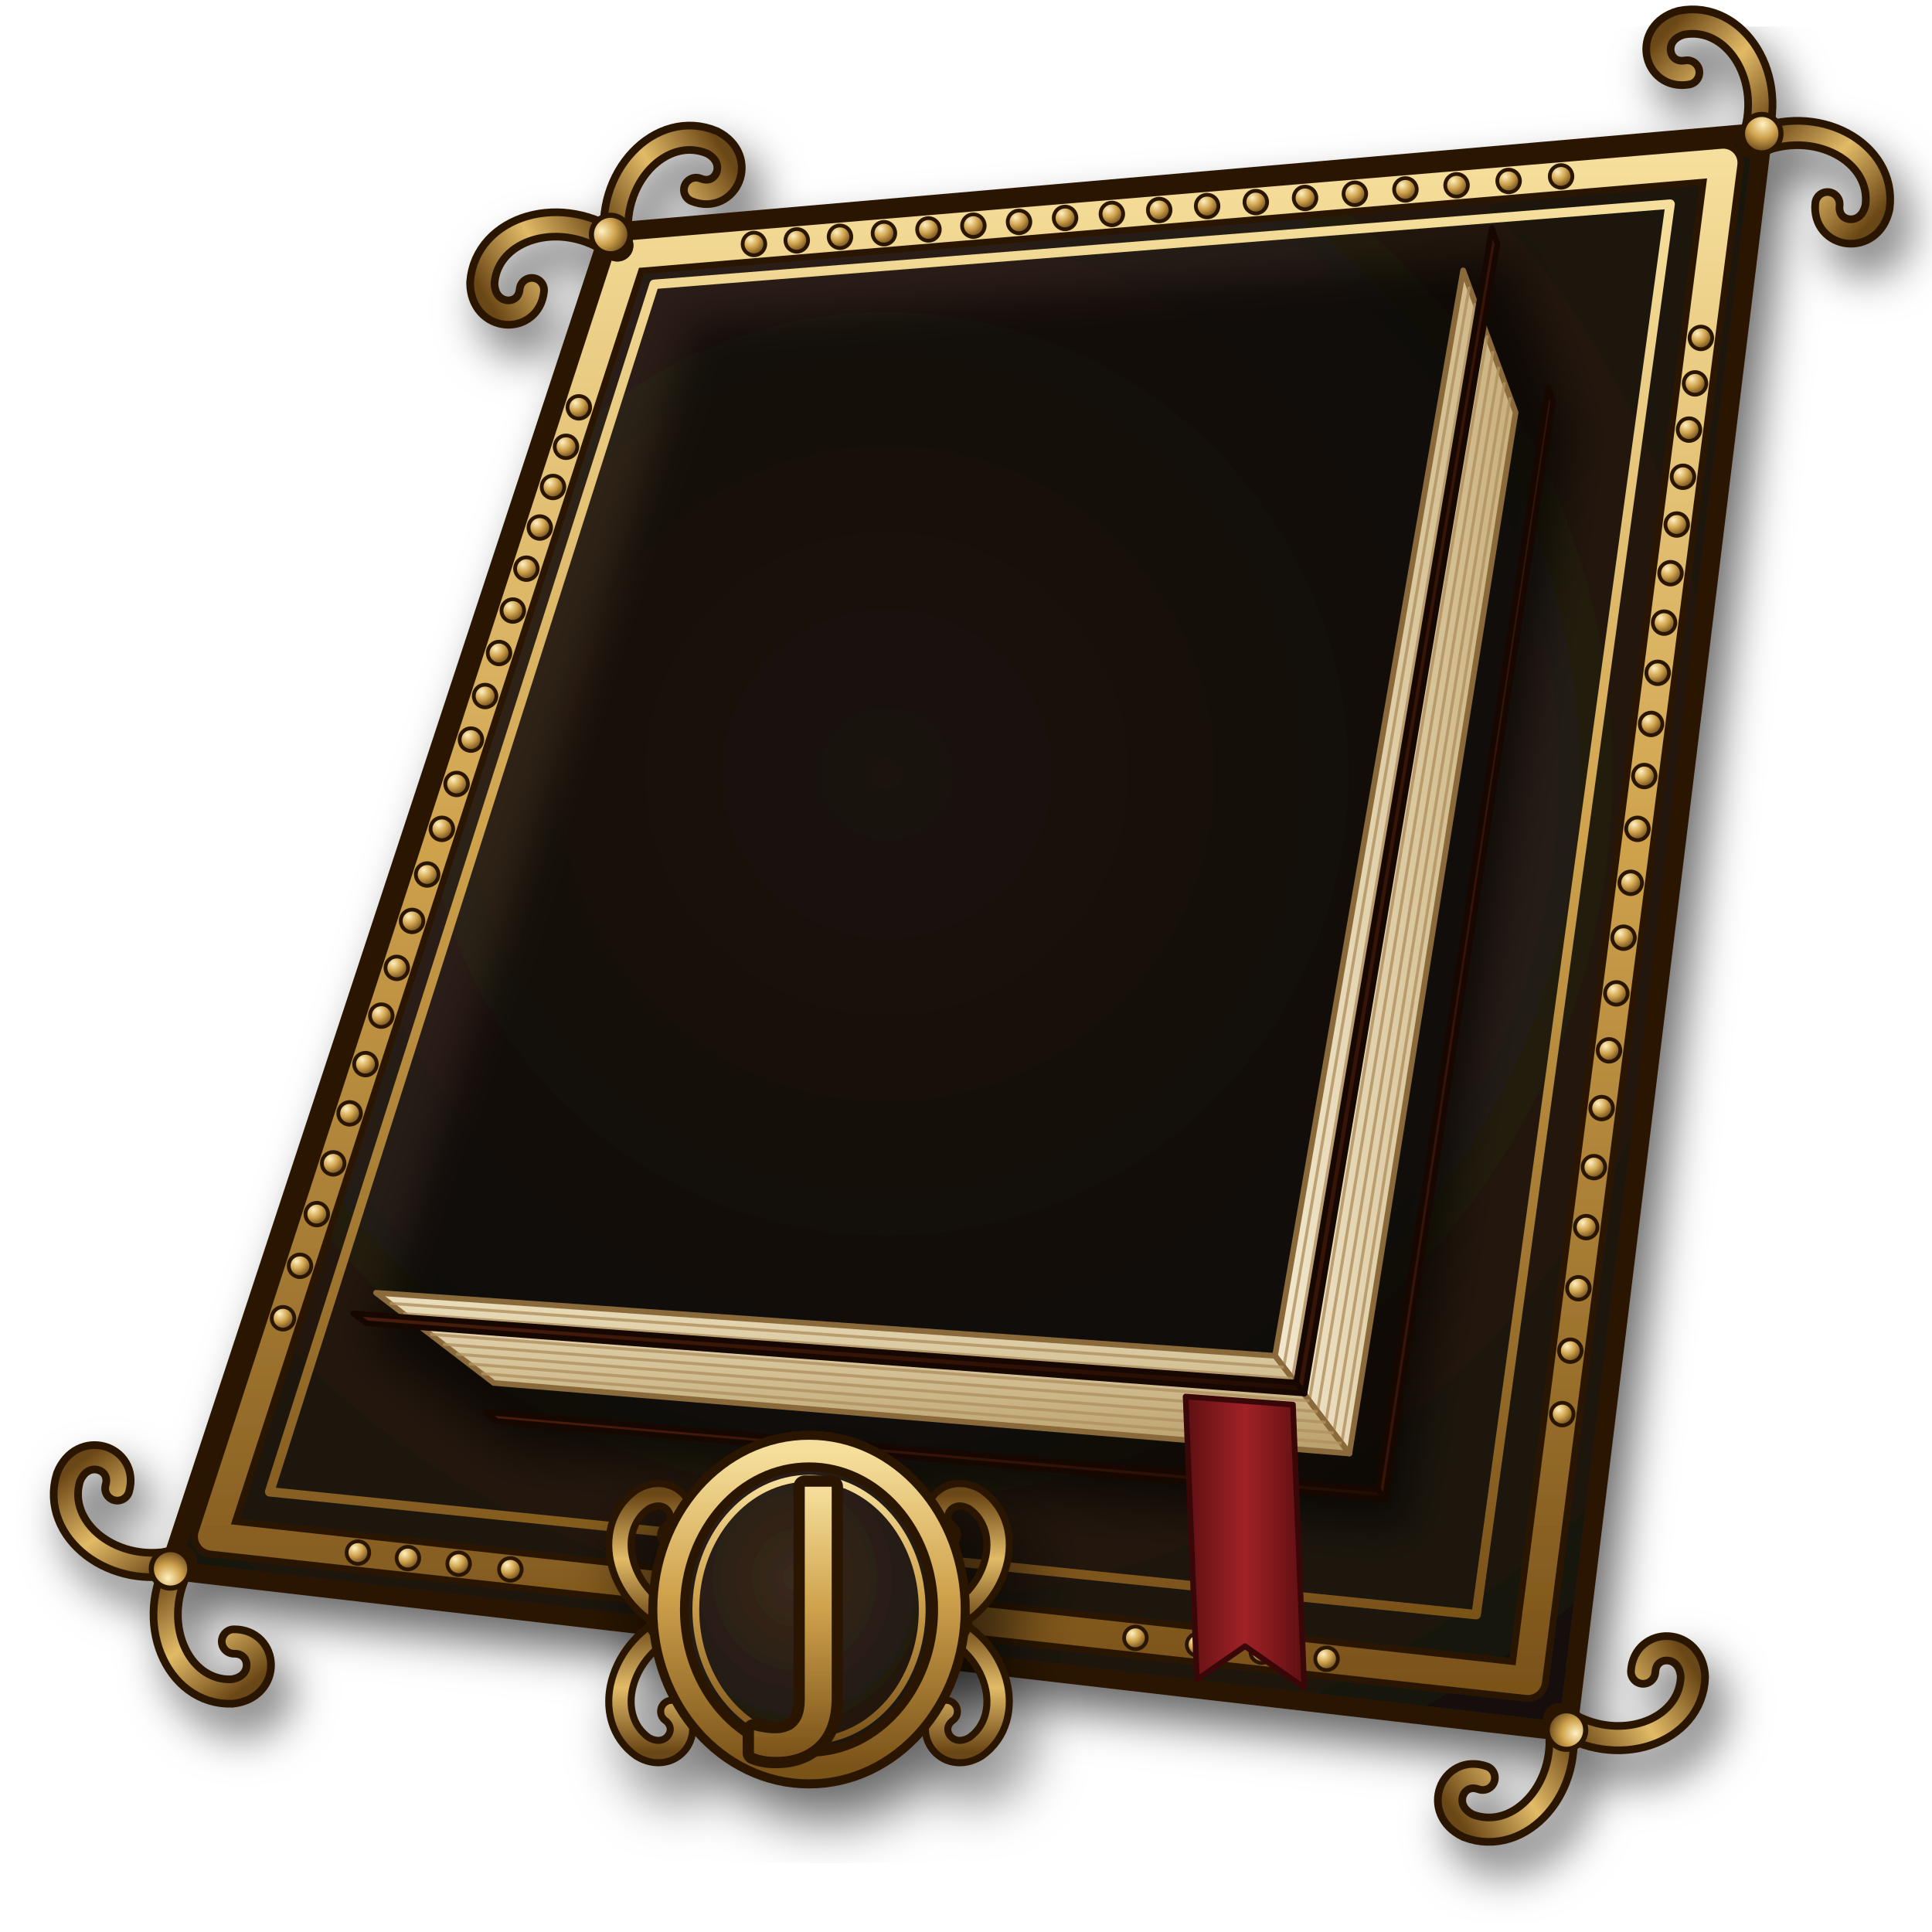
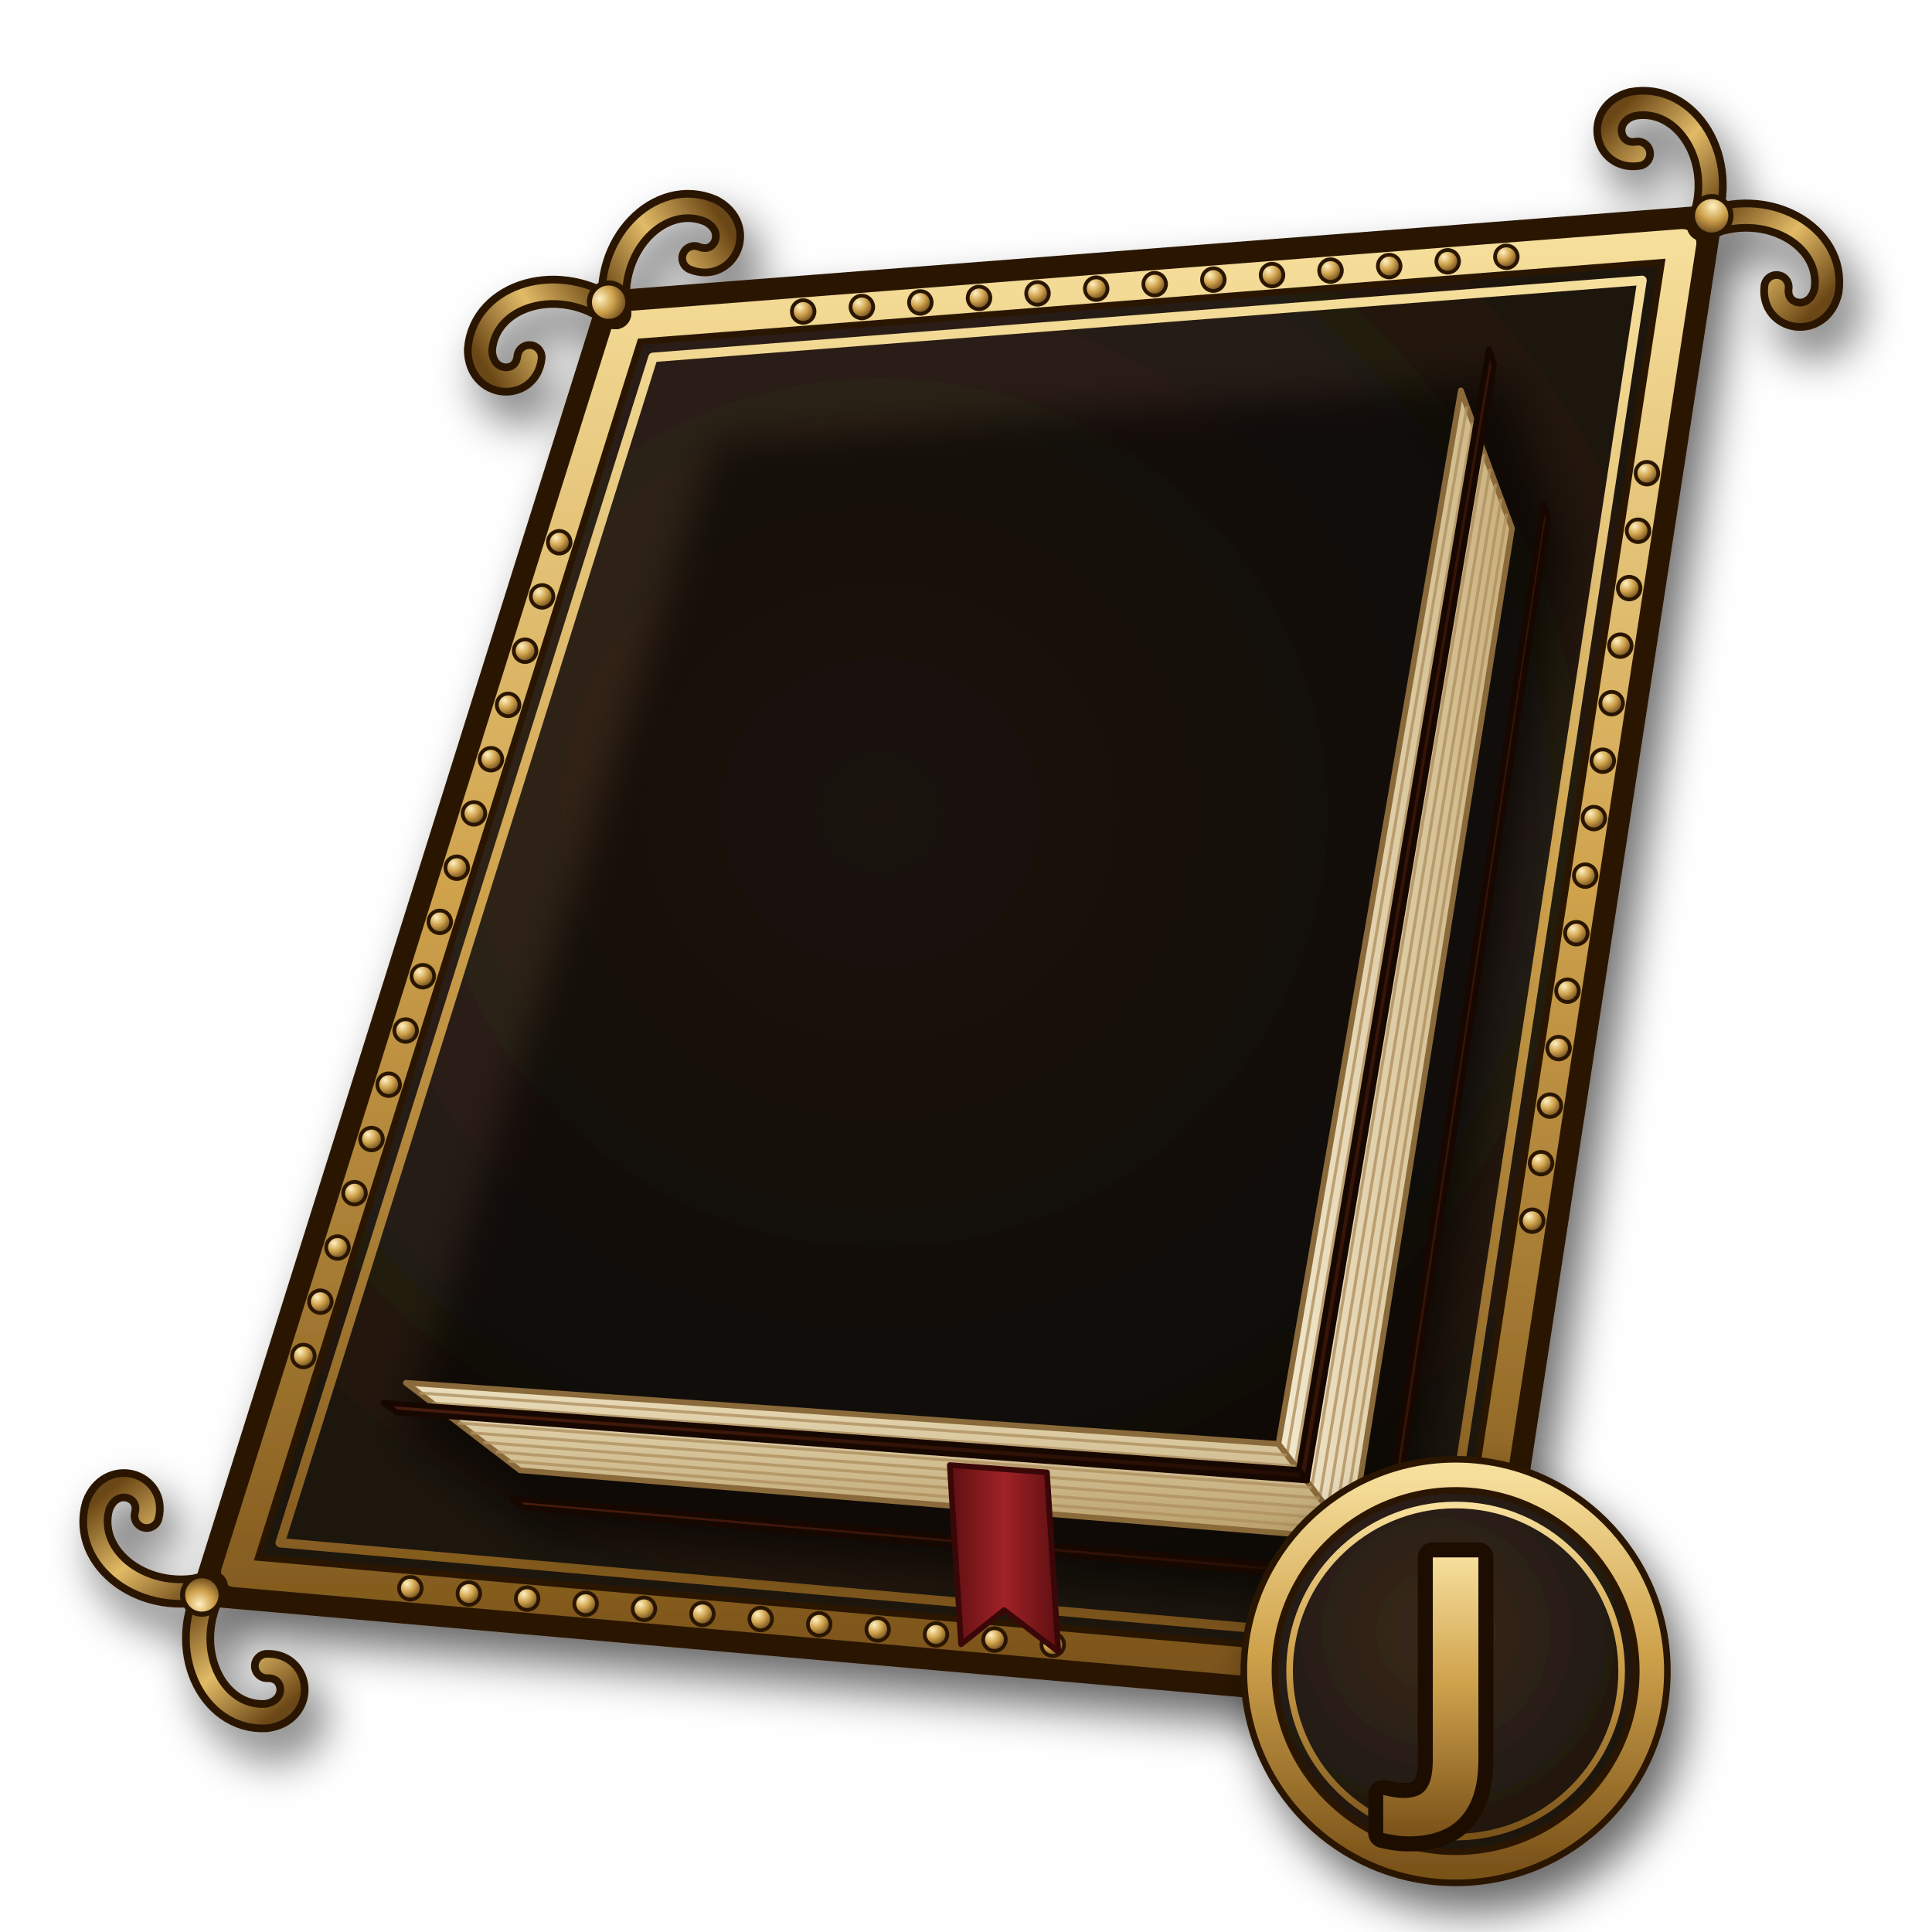
<svg xmlns="http://www.w3.org/2000/svg" width="1024" height="1024" viewBox="0 0 1024 1024">
  <defs>
    <linearGradient id="boardEdge" x1="0" y1="0" x2="1" y2="1">
      <stop offset="0" stop-color="#4a1d0c" />
      <stop offset="1" stop-color="#220b03" />
    </linearGradient>
    <linearGradient id="spine" x1="0" y1="0" x2="1" y2="0">
      <stop offset="0" stop-color="#2e1106" />
      <stop offset="0.5" stop-color="#6a2e1b" />
      <stop offset="1" stop-color="#3a1608" />
    </linearGradient>
    <linearGradient id="gold" x1="0" y1="0" x2="0" y2="1">
      <stop offset="0" stop-color="#f6df9c" />
      <stop offset="0.45" stop-color="#cfa24c" />
      <stop offset="1" stop-color="#7a5219" />
    </linearGradient>
    <linearGradient id="goldSide" x1="0" y1="0" x2="1" y2="0">
      <stop offset="0" stop-color="#6b4716" />
      <stop offset="0.5" stop-color="#e2bb67" />
      <stop offset="1" stop-color="#6b4716" />
    </linearGradient>
    <linearGradient id="pageSide" x1="0" y1="0" x2="1" y2="0">
      <stop offset="0" stop-color="#f3e9cf" />
      <stop offset="1" stop-color="#c9b07c" />
    </linearGradient>
    <linearGradient id="pageBottom" x1="0" y1="0" x2="0" y2="1">
      <stop offset="0" stop-color="#ece0bf" />
      <stop offset="1" stop-color="#b99f69" />
    </linearGradient>
    <radialGradient id="plate" cx="0.45" cy="0.4" r="0.75">
      <stop offset="0" stop-color="#3a2a1c" />
      <stop offset="1" stop-color="#140f0a" />
    </radialGradient>
    <radialGradient id="ball" cx="0.35" cy="0.3" r="0.8">
      <stop offset="0" stop-color="#fff1c2" />
      <stop offset="0.45" stop-color="#cfa24c" />
      <stop offset="1" stop-color="#553611" />
    </radialGradient>
    <linearGradient id="ribbon" x1="0" y1="0" x2="1" y2="0">
      <stop offset="0" stop-color="#5e0f12" />
      <stop offset="0.5" stop-color="#a02226" />
      <stop offset="1" stop-color="#5e0f12" />
    </linearGradient>
    <filter id="shadow" x="-20%" y="-20%" width="150%" height="150%">
      <feDropShadow dx="8" dy="14" stdDeviation="12" flood-color="#000" flood-opacity="0.6" />
    </filter>
    <filter id="blur" x="-20%" y="-20%" width="150%" height="150%">
      <feGaussianBlur stdDeviation="10" />
    </filter>
    <g id="curlPair" fill="none" stroke-linecap="round">
      <path d="M0,0 C-4,-10 -16,-13 -21,-6 C-24,-1 -18,3 -15,-1" stroke="#2a1806" stroke-width="5" />
      <path d="M0,0 C-4,-10 -16,-13 -21,-6 C-24,-1 -18,3 -15,-1" stroke="url(#goldSide)" stroke-width="2.6" />
      <path d="M0,0 C4,-10 16,-13 21,-6 C24,-1 18,3 15,-1" stroke="#2a1806" stroke-width="5" />
      <path d="M0,0 C4,-10 16,-13 21,-6 C24,-1 18,3 15,-1" stroke="url(#goldSide)" stroke-width="2.6" />
      <circle cx="0" cy="-2" r="3" fill="url(#ball)" stroke="#2a1806" stroke-width="0.8" />
    </g>
  </defs>
-   <style>@font-face { font-family: Pinyon; src: url("PinyonScript-Regular.ttf"); }</style>
+   <style>@font-face { font-family: Playfair; src: url("PlayfairDisplay.ttf"); font-weight: 400 900; }</style>
  <g filter="url(#shadow)">
-     <polygon points="323.1,123.2 934.5,70.0 830.9,918.0 89.5,832.2" fill="url(#plate)" stroke="#2a1806" stroke-width="10" stroke-linejoin="round" />
-     <polygon points="333.1,134.9 913.4,86.3 809.8,890.9 112.4,814.4" fill="none" stroke="#2a1806" stroke-width="22" stroke-linejoin="round" />
-     <polygon points="333.1,134.9 913.4,86.3 809.8,890.9 112.4,814.4" fill="none" stroke="url(#gold)" stroke-width="15" stroke-linejoin="round" />
-     <polygon points="346.7,150.7 885.2,108.2 782.4,855.8 142.9,790.7" fill="none" stroke="url(#gold)" stroke-width="5" stroke-linejoin="round" />
+     <polygon points="106.1,846.1 322.0,159.1 908.1,113.6 786.6,905.8" fill="url(#plate)" stroke="#2a1806" stroke-width="10" stroke-linejoin="round" />
+     <polygon points="124.6,833.7 332.5,172.4 891.6,128.9 774.7,890.8" fill="none" stroke="#2a1806" stroke-width="22" stroke-linejoin="round" />
+     <polygon points="124.6,833.7 332.5,172.4 891.6,128.9 774.7,890.8" fill="none" stroke="url(#gold)" stroke-width="15" stroke-linejoin="round" />
+     <polygon points="148.5,817.7 346.1,189.4 870.3,148.6 759.5,871.3" fill="none" stroke="url(#gold)" stroke-width="5" stroke-linejoin="round" />
    <g fill="url(#ball)" stroke="#2a1806" stroke-width="2">
-       <circle cx="399.6" cy="129.3" r="6" />
-       <circle cx="422.3" cy="127.4" r="6" />
-       <circle cx="445.2" cy="125.5" r="6" />
-       <circle cx="468.5" cy="123.6" r="6" />
-       <circle cx="492.1" cy="121.6" r="6" />
-       <circle cx="515.9" cy="119.6" r="6" />
-       <circle cx="540.1" cy="117.6" r="6" />
-       <circle cx="564.5" cy="115.5" r="6" />
-       <circle cx="589.3" cy="113.4" r="6" />
-       <circle cx="614.4" cy="111.3" r="6" />
-       <circle cx="639.8" cy="109.2" r="6" />
-       <circle cx="665.6" cy="107.1" r="6" />
-       <circle cx="691.7" cy="104.9" r="6" />
-       <circle cx="718.1" cy="102.7" r="6" />
-       <circle cx="744.9" cy="100.4" r="6" />
-       <circle cx="772.0" cy="98.2" r="6" />
-       <circle cx="799.6" cy="95.9" r="6" />
-       <circle cx="827.4" cy="93.5" r="6" />
-       <circle cx="901.5" cy="179.1" r="6" />
-       <circle cx="898.4" cy="203.2" r="6" />
-       <circle cx="895.2" cy="227.7" r="6" />
-       <circle cx="892.0" cy="252.7" r="6" />
-       <circle cx="888.7" cy="278.0" r="6" />
-       <circle cx="885.4" cy="303.8" r="6" />
-       <circle cx="882.0" cy="330.0" r="6" />
-       <circle cx="878.6" cy="356.6" r="6" />
-       <circle cx="875.1" cy="383.7" r="6" />
-       <circle cx="871.5" cy="411.3" r="6" />
-       <circle cx="867.9" cy="439.3" r="6" />
-       <circle cx="864.3" cy="467.9" r="6" />
-       <circle cx="860.5" cy="497.0" r="6" />
-       <circle cx="856.7" cy="526.5" r="6" />
-       <circle cx="852.8" cy="556.7" r="6" />
-       <circle cx="848.9" cy="587.3" r="6" />
-       <circle cx="844.8" cy="618.6" r="6" />
-       <circle cx="840.7" cy="650.4" r="6" />
-       <circle cx="836.6" cy="682.8" r="6" />
-       <circle cx="832.3" cy="715.9" r="6" />
-       <circle cx="828.0" cy="749.5" r="6" />
-       <circle cx="703.1" cy="879.2" r="6" />
-       <circle cx="668.7" cy="875.4" r="6" />
-       <circle cx="635.0" cy="871.7" r="6" />
-       <circle cx="601.8" cy="868.1" r="6" />
-       <circle cx="270.5" cy="831.8" r="6" />
-       <circle cx="243.1" cy="828.8" r="6" />
-       <circle cx="216.2" cy="825.8" r="6" />
-       <circle cx="189.7" cy="822.9" r="6" />
-       <circle cx="150.0" cy="698.7" r="6" />
-       <circle cx="159.0" cy="670.9" r="6" />
-       <circle cx="167.9" cy="643.5" r="6" />
-       <circle cx="176.6" cy="616.6" r="6" />
-       <circle cx="185.3" cy="590.1" r="6" />
-       <circle cx="193.7" cy="564.0" r="6" />
-       <circle cx="202.1" cy="538.3" r="6" />
-       <circle cx="210.3" cy="513.0" r="6" />
-       <circle cx="218.4" cy="488.1" r="6" />
-       <circle cx="226.4" cy="463.5" r="6" />
-       <circle cx="234.2" cy="439.3" r="6" />
-       <circle cx="242.0" cy="415.5" r="6" />
-       <circle cx="249.6" cy="392.0" r="6" />
-       <circle cx="257.1" cy="368.9" r="6" />
-       <circle cx="264.5" cy="346.1" r="6" />
-       <circle cx="271.8" cy="323.6" r="6" />
-       <circle cx="279.0" cy="301.4" r="6" />
-       <circle cx="286.1" cy="279.6" r="6" />
-       <circle cx="293.1" cy="258.1" r="6" />
-       <circle cx="300.0" cy="236.8" r="6" />
-       <circle cx="306.8" cy="215.9" r="6" />
+       <circle cx="160.8" cy="718.7" r="6" />
+       <circle cx="169.8" cy="689.9" r="6" />
+       <circle cx="178.9" cy="661.2" r="6" />
+       <circle cx="187.9" cy="632.4" r="6" />
+       <circle cx="196.9" cy="603.7" r="6" />
+       <circle cx="206.0" cy="574.9" r="6" />
+       <circle cx="215.0" cy="546.2" r="6" />
+       <circle cx="224.1" cy="517.4" r="6" />
+       <circle cx="233.1" cy="488.6" r="6" />
+       <circle cx="242.1" cy="459.9" r="6" />
+       <circle cx="251.2" cy="431.1" r="6" />
+       <circle cx="260.2" cy="402.4" r="6" />
+       <circle cx="269.3" cy="373.6" r="6" />
+       <circle cx="278.3" cy="344.9" r="6" />
+       <circle cx="287.3" cy="316.1" r="6" />
+       <circle cx="296.4" cy="287.4" r="6" />
+       <circle cx="425.7" cy="165.1" r="6" />
+       <circle cx="456.8" cy="162.7" r="6" />
+       <circle cx="487.8" cy="160.3" r="6" />
+       <circle cx="518.9" cy="157.9" r="6" />
+       <circle cx="549.9" cy="155.5" r="6" />
+       <circle cx="581.0" cy="153.0" r="6" />
+       <circle cx="612.0" cy="150.6" r="6" />
+       <circle cx="643.1" cy="148.2" r="6" />
+       <circle cx="674.2" cy="145.8" r="6" />
+       <circle cx="705.2" cy="143.4" r="6" />
+       <circle cx="736.3" cy="141.0" r="6" />
+       <circle cx="767.3" cy="138.5" r="6" />
+       <circle cx="798.4" cy="136.1" r="6" />
+       <circle cx="872.9" cy="250.8" r="6" />
+       <circle cx="868.2" cy="281.3" r="6" />
+       <circle cx="863.5" cy="311.7" r="6" />
+       <circle cx="858.8" cy="342.2" r="6" />
+       <circle cx="854.2" cy="372.7" r="6" />
+       <circle cx="849.5" cy="403.2" r="6" />
+       <circle cx="844.8" cy="433.6" r="6" />
+       <circle cx="840.2" cy="464.1" r="6" />
+       <circle cx="835.5" cy="494.6" r="6" />
+       <circle cx="830.8" cy="525.1" r="6" />
+       <circle cx="826.1" cy="555.5" r="6" />
+       <circle cx="821.5" cy="586.0" r="6" />
+       <circle cx="816.8" cy="616.5" r="6" />
+       <circle cx="812.1" cy="647.0" r="6" />
+       <circle cx="558.0" cy="871.7" r="6" />
+       <circle cx="527.1" cy="869.0" r="6" />
+       <circle cx="496.1" cy="866.3" r="6" />
+       <circle cx="465.2" cy="863.6" r="6" />
+       <circle cx="434.2" cy="860.9" r="6" />
+       <circle cx="403.2" cy="858.1" r="6" />
+       <circle cx="372.3" cy="855.4" r="6" />
+       <circle cx="341.3" cy="852.7" r="6" />
+       <circle cx="310.4" cy="850.0" r="6" />
+       <circle cx="279.4" cy="847.3" r="6" />
+       <circle cx="248.5" cy="844.6" r="6" />
+       <circle cx="217.5" cy="841.8" r="6" />
    </g>
-     <use href="#curlPair" transform="translate(327.2 130.1) rotate(-31.4) scale(3.4)" />
-     <use href="#curlPair" transform="translate(929.1 75.8) rotate(43.2) scale(3.4)" />
-     <use href="#curlPair" transform="translate(826.5 911.3) rotate(146.5) scale(3.4)" />
-     <use href="#curlPair" transform="translate(95.8 827.4) rotate(232.7) scale(3.4)" />
+     <use href="#curlPair" transform="translate(112.3 841.1) rotate(231.3) scale(3.4)" />
+     <use href="#curlPair" transform="translate(326.1 166.0) rotate(-31.0) scale(3.4)" />
+     <use href="#curlPair" transform="translate(902.5 119.3) rotate(43.9) scale(3.4)" />
  </g>
-   <polygon points="187.2,696.1 357.5,154.4 790.7,120.7 820.6,205.2 823.2,212.8 734.0,794.5 263.4,753.2" fill="#000" opacity="0.55" filter="url(#blur)" transform="translate(10 16)" />
-   <polygon points="820.6,205.2 730.2,789.5 734.0,794.5 823.2,212.8" fill="url(#boardEdge)" stroke="#170701" stroke-width="3" stroke-linejoin="round" />
-   <polygon points="257.2,748.5 730.2,789.5 734.0,794.5 263.4,753.2" fill="url(#boardEdge)" stroke="#170701" stroke-width="3" stroke-linejoin="round" />
-   <polygon points="775.5,143.3 675.8,718.6 715.2,770.4 803.3,218.6" fill="url(#pageSide)" stroke="#8a6a3a" stroke-width="3" stroke-linejoin="round" />
-   <line x1="778.7" y1="152.1" x2="680.4" y2="724.7" stroke="#b09160" stroke-width="1.6" opacity="0.8" />
-   <line x1="781.9" y1="160.8" x2="685.0" y2="730.7" stroke="#b09160" stroke-width="1.6" opacity="0.8" />
-   <line x1="785.1" y1="169.4" x2="689.5" y2="736.6" stroke="#b09160" stroke-width="1.6" opacity="0.8" />
-   <line x1="788.2" y1="177.8" x2="694.0" y2="742.5" stroke="#b09160" stroke-width="1.6" opacity="0.8" />
-   <line x1="791.3" y1="186.2" x2="698.3" y2="748.2" stroke="#b09160" stroke-width="1.6" opacity="0.8" />
-   <line x1="794.4" y1="194.4" x2="702.7" y2="753.9" stroke="#b09160" stroke-width="1.6" opacity="0.8" />
-   <line x1="797.4" y1="202.6" x2="706.9" y2="759.5" stroke="#b09160" stroke-width="1.6" opacity="0.8" />
-   <line x1="800.4" y1="210.6" x2="711.1" y2="765.0" stroke="#b09160" stroke-width="1.6" opacity="0.8" />
-   <polygon points="199.3,685.2 675.8,718.6 715.2,770.4 261.7,733.0" fill="url(#pageBottom)" stroke="#8a6a3a" stroke-width="3" stroke-linejoin="round" />
-   <line x1="206.6" y1="690.8" x2="680.4" y2="724.7" stroke="#b09160" stroke-width="1.6" opacity="0.8" />
-   <line x1="213.8" y1="696.3" x2="685.0" y2="730.7" stroke="#b09160" stroke-width="1.6" opacity="0.8" />
-   <line x1="220.9" y1="701.8" x2="689.5" y2="736.6" stroke="#b09160" stroke-width="1.6" opacity="0.8" />
-   <line x1="228.0" y1="707.2" x2="694.0" y2="742.5" stroke="#b09160" stroke-width="1.6" opacity="0.8" />
-   <line x1="234.9" y1="712.5" x2="698.3" y2="748.2" stroke="#b09160" stroke-width="1.6" opacity="0.8" />
-   <line x1="241.7" y1="717.7" x2="702.7" y2="753.9" stroke="#b09160" stroke-width="1.6" opacity="0.8" />
-   <line x1="248.5" y1="722.9" x2="706.9" y2="759.5" stroke="#b09160" stroke-width="1.6" opacity="0.8" />
-   <line x1="255.1" y1="728.0" x2="711.1" y2="765.0" stroke="#b09160" stroke-width="1.6" opacity="0.8" />
-   <path d="M628.4,740.2 L685.3,744.5 L691.3,894.5 L659.9,872.5 L634.4,890.2 Z" fill="url(#ribbon)" stroke="#3a0708" stroke-width="3" stroke-linejoin="round" />
-   <polygon points="790.7,120.7 687.0,732.8 691.4,738.6 793.7,129.3" fill="url(#boardEdge)" stroke="#170701" stroke-width="3" stroke-linejoin="round" />
-   <polygon points="187.2,696.1 687.0,732.8 691.4,738.6 194.3,701.4" fill="url(#boardEdge)" stroke="#170701" stroke-width="3" stroke-linejoin="round" />
-   <g filter="url(#shadow)" transform="translate(428.8 853.1) scale(1.2)">
-     <use href="#curlPair" transform="translate(-58 6) rotate(-90) scale(2.6)" />
-     <use href="#curlPair" transform="translate(58 6) rotate(90) scale(2.6)" />
-     <ellipse rx="62" ry="70" fill="url(#plate)" stroke="#2a1806" stroke-width="18" />
-     <ellipse rx="62" ry="70" fill="none" stroke="url(#gold)" stroke-width="10" />
-     <ellipse rx="50" ry="58" fill="none" stroke="url(#gold)" stroke-width="3" />
-     <text x="4" y="40" text-anchor="middle" font-family="Pinyon" font-size="132" fill="#2a1806" stroke="#2a1806" stroke-width="10" stroke-linejoin="round">J</text>
-     <text x="4" y="40" text-anchor="middle" font-family="Pinyon" font-size="132" fill="url(#gold)">J</text>
+   <polygon points="203.3,743.5 368.6,217.7 789.1,185.0 820.7,274.3 734.1,839.0 277.3,798.9" fill="#000" opacity="0.55" filter="url(#blur)" transform="translate(10 16)" />
+   <polygon points="818.1,267.0 730.4,834.2 734.1,839.0 820.7,274.3" fill="url(#boardEdge)" stroke="#170701" stroke-width="3" stroke-linejoin="round" />
+   <polygon points="271.3,794.3 730.4,834.2 734.1,839.0 277.3,798.9" fill="url(#boardEdge)" stroke="#170701" stroke-width="3" stroke-linejoin="round" />
+   <polygon points="774.3,206.9 677.6,765.3 715.9,815.6 801.4,280.0" fill="url(#pageSide)" stroke="#8a6a3a" stroke-width="3" stroke-linejoin="round" />
+   <line x1="777.5" y1="215.5" x2="682.1" y2="771.2" stroke="#b09160" stroke-width="1.6" opacity="0.8" />
+   <line x1="780.6" y1="223.9" x2="686.5" y2="777.1" stroke="#b09160" stroke-width="1.6" opacity="0.8" />
+   <line x1="783.7" y1="232.2" x2="690.9" y2="782.8" stroke="#b09160" stroke-width="1.6" opacity="0.8" />
+   <line x1="786.7" y1="240.4" x2="695.2" y2="788.5" stroke="#b09160" stroke-width="1.6" opacity="0.8" />
+   <line x1="789.7" y1="248.5" x2="699.5" y2="794.1" stroke="#b09160" stroke-width="1.6" opacity="0.8" />
+   <line x1="792.7" y1="256.5" x2="703.7" y2="799.5" stroke="#b09160" stroke-width="1.6" opacity="0.8" />
+   <line x1="795.6" y1="264.4" x2="707.8" y2="805.0" stroke="#b09160" stroke-width="1.6" opacity="0.8" />
+   <line x1="798.5" y1="272.3" x2="711.8" y2="810.3" stroke="#b09160" stroke-width="1.6" opacity="0.8" />
+   <polygon points="215.1,732.9 677.6,765.3 715.9,815.6 275.6,779.3" fill="url(#pageBottom)" stroke="#8a6a3a" stroke-width="3" stroke-linejoin="round" />
+   <line x1="222.2" y1="738.3" x2="682.1" y2="771.2" stroke="#b09160" stroke-width="1.6" opacity="0.8" />
+   <line x1="229.2" y1="743.7" x2="686.5" y2="777.1" stroke="#b09160" stroke-width="1.6" opacity="0.8" />
+   <line x1="236.1" y1="749.0" x2="690.9" y2="782.8" stroke="#b09160" stroke-width="1.6" opacity="0.8" />
+   <line x1="242.9" y1="754.2" x2="695.2" y2="788.5" stroke="#b09160" stroke-width="1.6" opacity="0.8" />
+   <line x1="249.6" y1="759.4" x2="699.5" y2="794.1" stroke="#b09160" stroke-width="1.6" opacity="0.8" />
+   <line x1="256.3" y1="764.5" x2="703.7" y2="799.5" stroke="#b09160" stroke-width="1.6" opacity="0.8" />
+   <line x1="262.8" y1="769.5" x2="707.8" y2="805.0" stroke="#b09160" stroke-width="1.6" opacity="0.8" />
+   <line x1="269.3" y1="774.4" x2="711.8" y2="810.3" stroke="#b09160" stroke-width="1.6" opacity="0.8" />
+   <path d="M503.4,776.5 L554.9,780.4 L560.9,875.4 L532.2,853.4 L509.4,871.5 Z" fill="url(#ribbon)" stroke="#3a0708" stroke-width="3" stroke-linejoin="round" />
+   <polygon points="789.1,185.0 688.4,779.1 692.7,784.7 792.0,193.3" fill="url(#boardEdge)" stroke="#170701" stroke-width="3" stroke-linejoin="round" />
+   <polygon points="203.3,743.5 688.4,779.1 692.7,784.7 210.2,748.6" fill="url(#boardEdge)" stroke="#170701" stroke-width="3" stroke-linejoin="round" />
+   <g filter="url(#shadow)" transform="translate(771.5 885.7)">
+     <circle r="104" fill="url(#plate)" stroke="#2a1806" stroke-width="20" />
+     <circle r="104" fill="none" stroke="url(#gold)" stroke-width="13" />
+     <circle r="88" fill="none" stroke="url(#gold)" stroke-width="3.5" />
+     <text x="0" y="54" text-anchor="middle" font-family="Playfair" font-weight="900" font-size="160" fill="#1e1004" stroke="#1e1004" stroke-width="16" stroke-linejoin="round">J</text>
+     <text x="0" y="54" text-anchor="middle" font-family="Playfair" font-weight="900" font-size="160" fill="url(#gold)">J</text>
  </g>
</svg>
